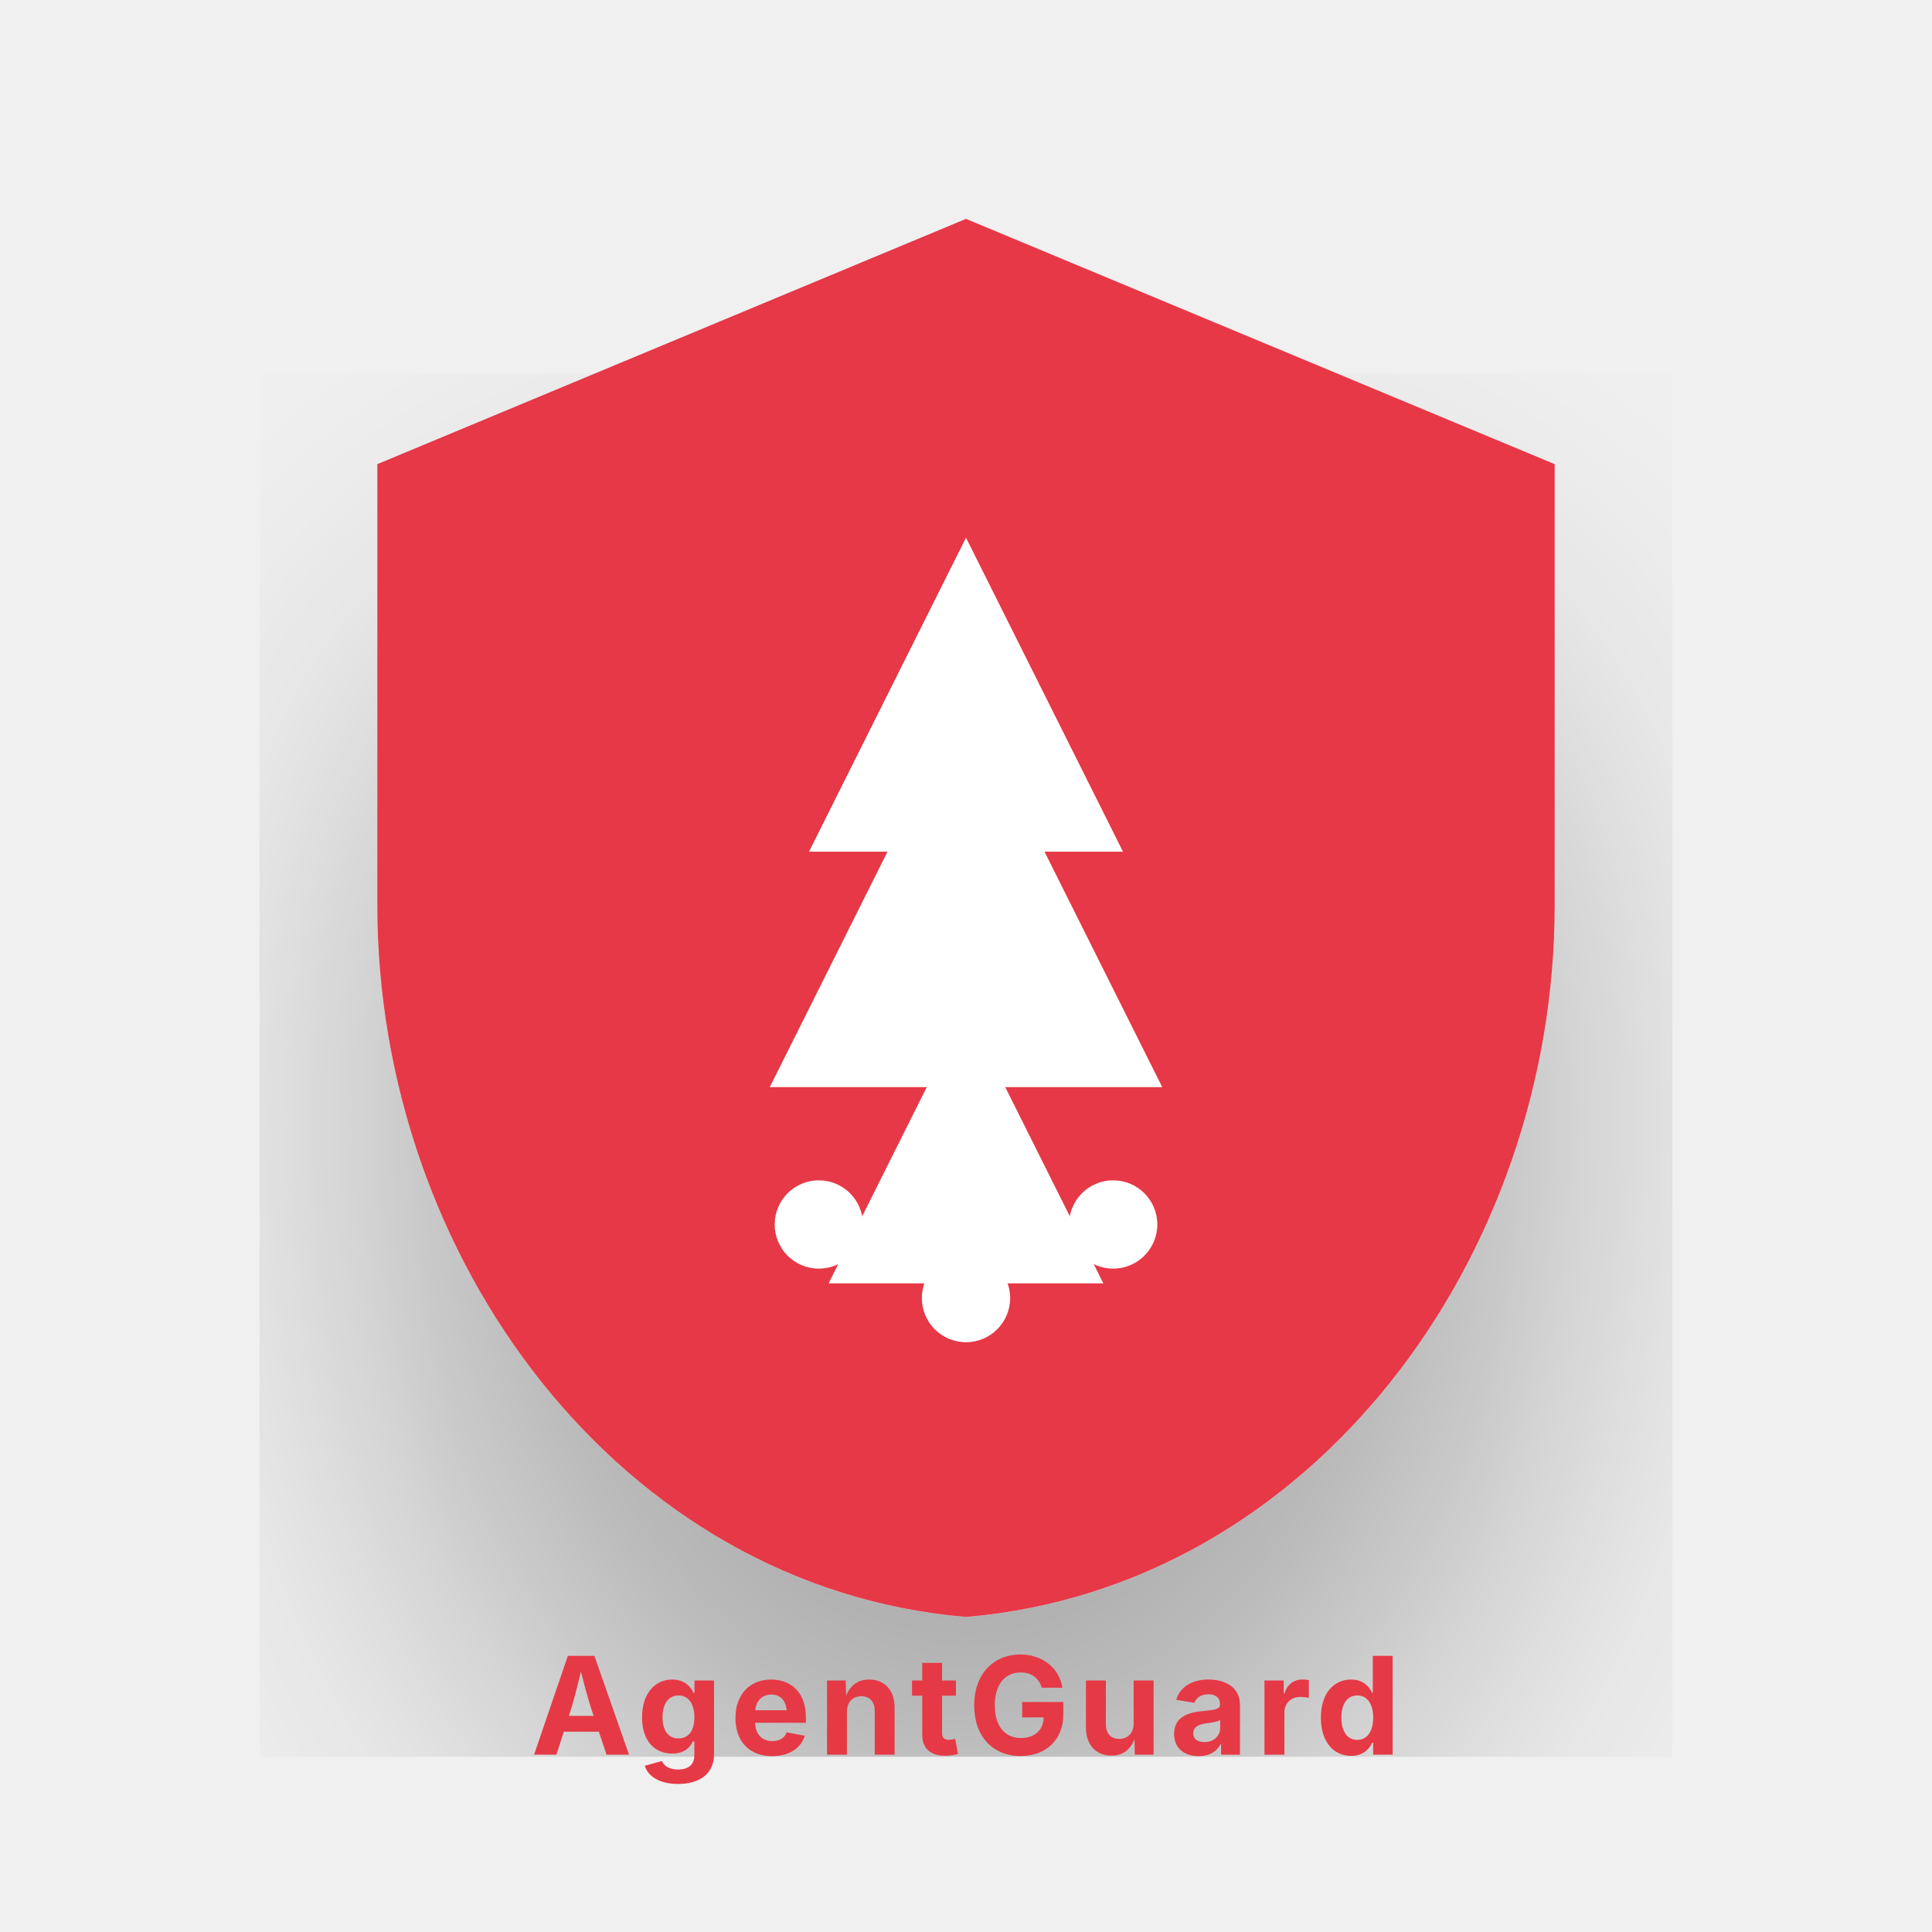
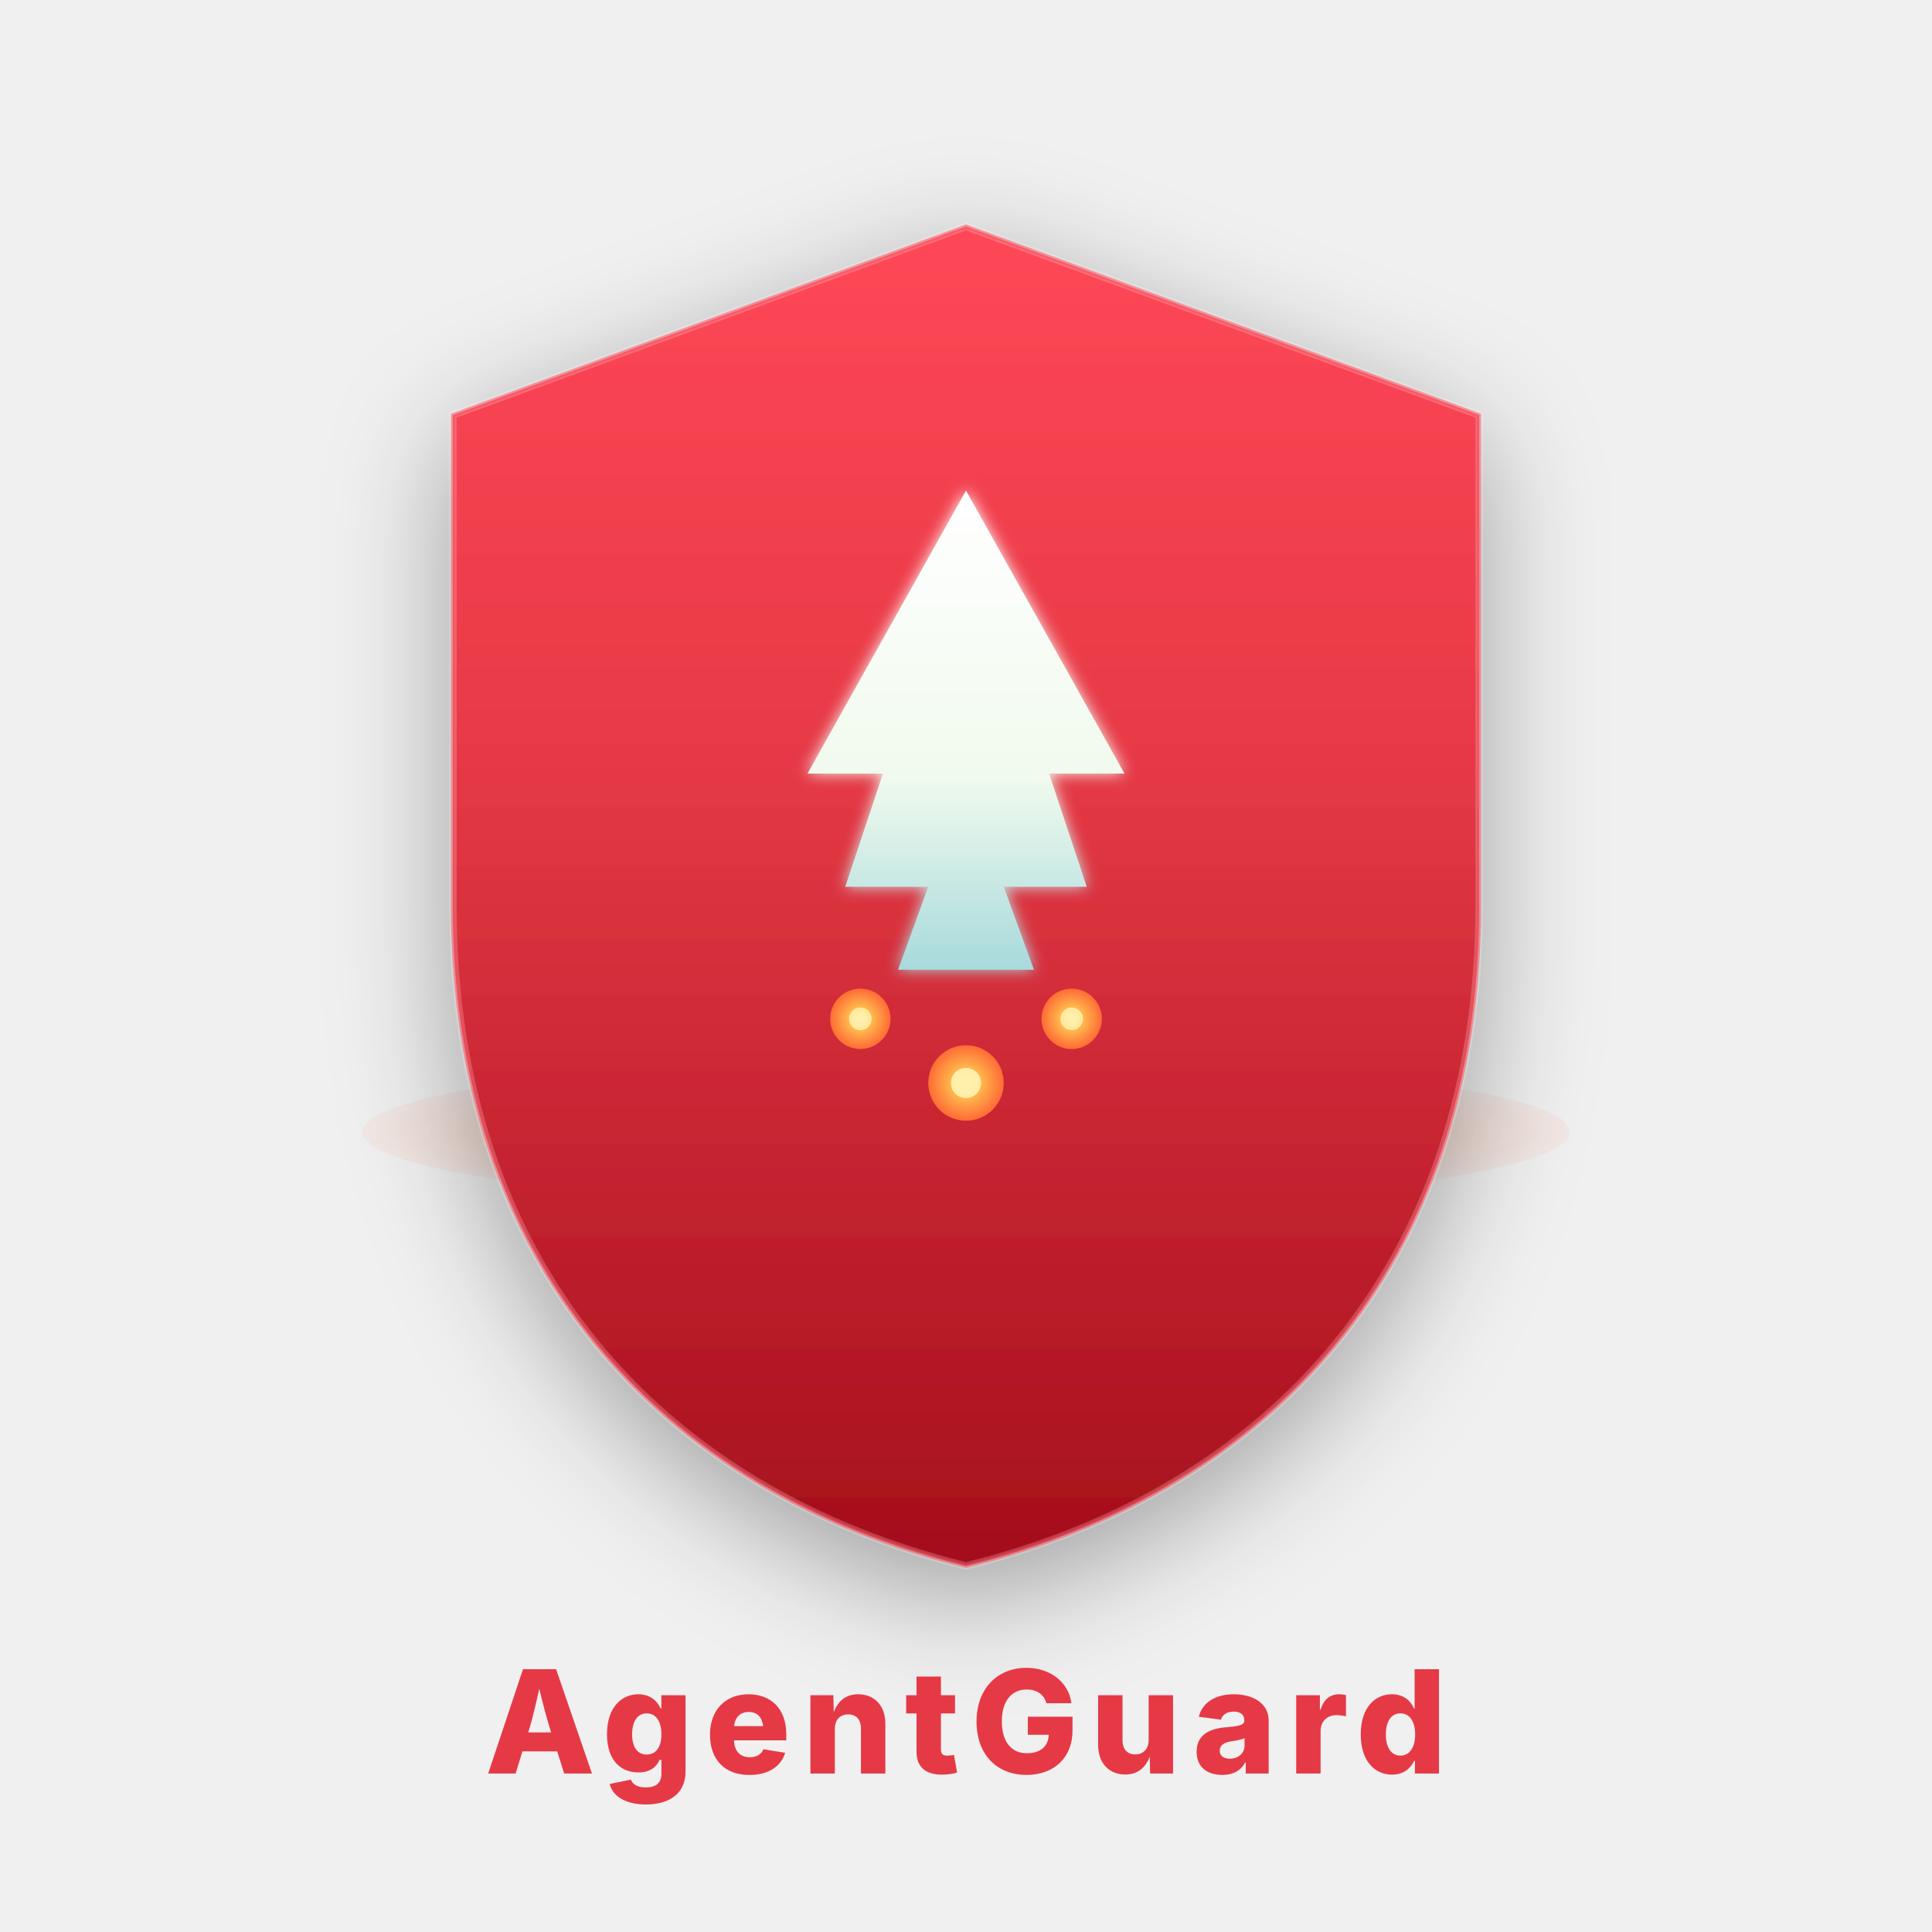
<svg xmlns="http://www.w3.org/2000/svg" viewBox="0 0 512 512" fill="none">
  <defs>
-     <filter id="ds" x="-10%" y="-10%" width="120%" height="120%">
-       <feDropShadow dx="0" dy="6" stdDeviation="12" flood-opacity="0.3" />
+     <linearGradient id="shield" x1="0" y1="0" x2="0" y2="1">
+       <stop offset="0%" stop-color="#ff4757" />
+       <stop offset="40%" stop-color="#E63946" />
+       <stop offset="100%" stop-color="#a40e1b" />
+     </linearGradient>
+     <linearGradient id="volcano" x1="0" y1="0" x2="0" y2="1">
+       <stop offset="0%" stop-color="#ffffff" />
+       <stop offset="60%" stop-color="#f1faee" />
+       <stop offset="100%" stop-color="#a8dadc" />
+     </linearGradient>
+     <radialGradient id="lava" cx="0.5" cy="0.5" r="0.5">
+       <stop offset="0%" stop-color="#fff3b0" />
+       <stop offset="40%" stop-color="#ffb74d" />
+       <stop offset="100%" stop-color="#ff6b35" />
+     </radialGradient>
+     <radialGradient id="glow" cx="0.5" cy="0.5" r="0.6">
+       <stop offset="0%" stop-color="#ff6b35" stop-opacity="0.4" />
+       <stop offset="100%" stop-color="#ff6b35" stop-opacity="0" />
+     </radialGradient>
+     <filter id="ds" x="-20%" y="-20%" width="140%" height="140%">
+       <feDropShadow dx="0" dy="8" stdDeviation="16" flood-opacity="0.35" />
+     </filter>
+     <filter id="innerGlow">
+       <feGaussianBlur stdDeviation="2" result="b" />
+       <feMerge>
+         <feMergeNode in="b" />
+         <feMergeNode in="SourceGraphic" />
+       </feMerge>
    </filter>
  </defs>
-   <g filter="url(#ds)" transform="translate(256,240) scale(13)">
-     <path d="M16 2L4 7v9c0 7.18 4.94 13.9 12 14.5 7.06-.6 12-7.32 12-14.5V7L16 2z" fill="#E63946" transform="translate(-16,-16)" />
-     <path d="M16 8.5l-3.2 6.4h1.6l-2.4 4.8h3.2l-2 4h5.6l-2-4h3.2l-2.4-4.8h1.6L16 8.5z" fill="#fff" transform="translate(-16,-16)" />
-     <circle cx="13" cy="22.5" fill="#fff" r="0.9" transform="translate(-16,-16)" />
-     <circle cx="19" cy="22.5" fill="#fff" r="0.9" transform="translate(-16,-16)" />
-     <circle cx="16" cy="24" fill="#fff" r="0.9" transform="translate(-16,-16)" />
+   <ellipse cx="256" cy="300" rx="160" ry="20" fill="url(#glow)" />
+   <g filter="url(#ds)">
+     <path d="M256 60 L120 110 L120 240 C120 335 175 395 256 415 C337 395 392 335 392 240 L392 110 Z" fill="url(#shield)" />
  </g>
-   <text x="256" y="465" text-anchor="middle" font-family="system-ui, -apple-system, Segoe UI, sans-serif" font-size="36" font-weight="700" fill="#E63946" letter-spacing="2">
+   <path d="M256 60 L120 110 L120 240 C120 335 175 395 256 415 C337 395 392 335 392 240 L392 110 Z" fill="none" stroke="#fff" stroke-width="2" stroke-opacity="0.2" />
+   <path d="M256 60 L120 110 L120 240 C120 335 175 395 256 415 C337 395 392 335 392 240 L392 110 Z" fill="none" stroke="#ff4757" stroke-width="1" stroke-opacity="0.5" />
+   <g transform="translate(256, 215)">
+     <path d="M0 -85 L-42 -10 L-22 -10 L-32 20 L-10 20 L-18 42 L18 42 L10 20 L32 20 L22 -10 L42 -10 Z" fill="url(#volcano)" filter="url(#innerGlow)" />
+   </g>
+   <g transform="translate(256, 215)">
+     <circle cx="-28" cy="55" r="8" fill="url(#lava)" />
+     <circle cx="28" cy="55" r="8" fill="url(#lava)" />
+     <circle cx="0" cy="72" r="10" fill="url(#lava)" />
+     <circle cx="0" cy="72" r="4" fill="#fff3b0" opacity="0.9" />
+     <circle cx="-28" cy="55" r="3" fill="#fff3b0" opacity="0.8" />
+     <circle cx="28" cy="55" r="3" fill="#fff3b0" opacity="0.8" />
+   </g>
+   <text x="256" y="470" text-anchor="middle" font-family="system-ui, -apple-system, Segoe UI, sans-serif" font-size="38" font-weight="800" fill="#E63946" letter-spacing="3">
    AgentGuard
  </text>
</svg>
